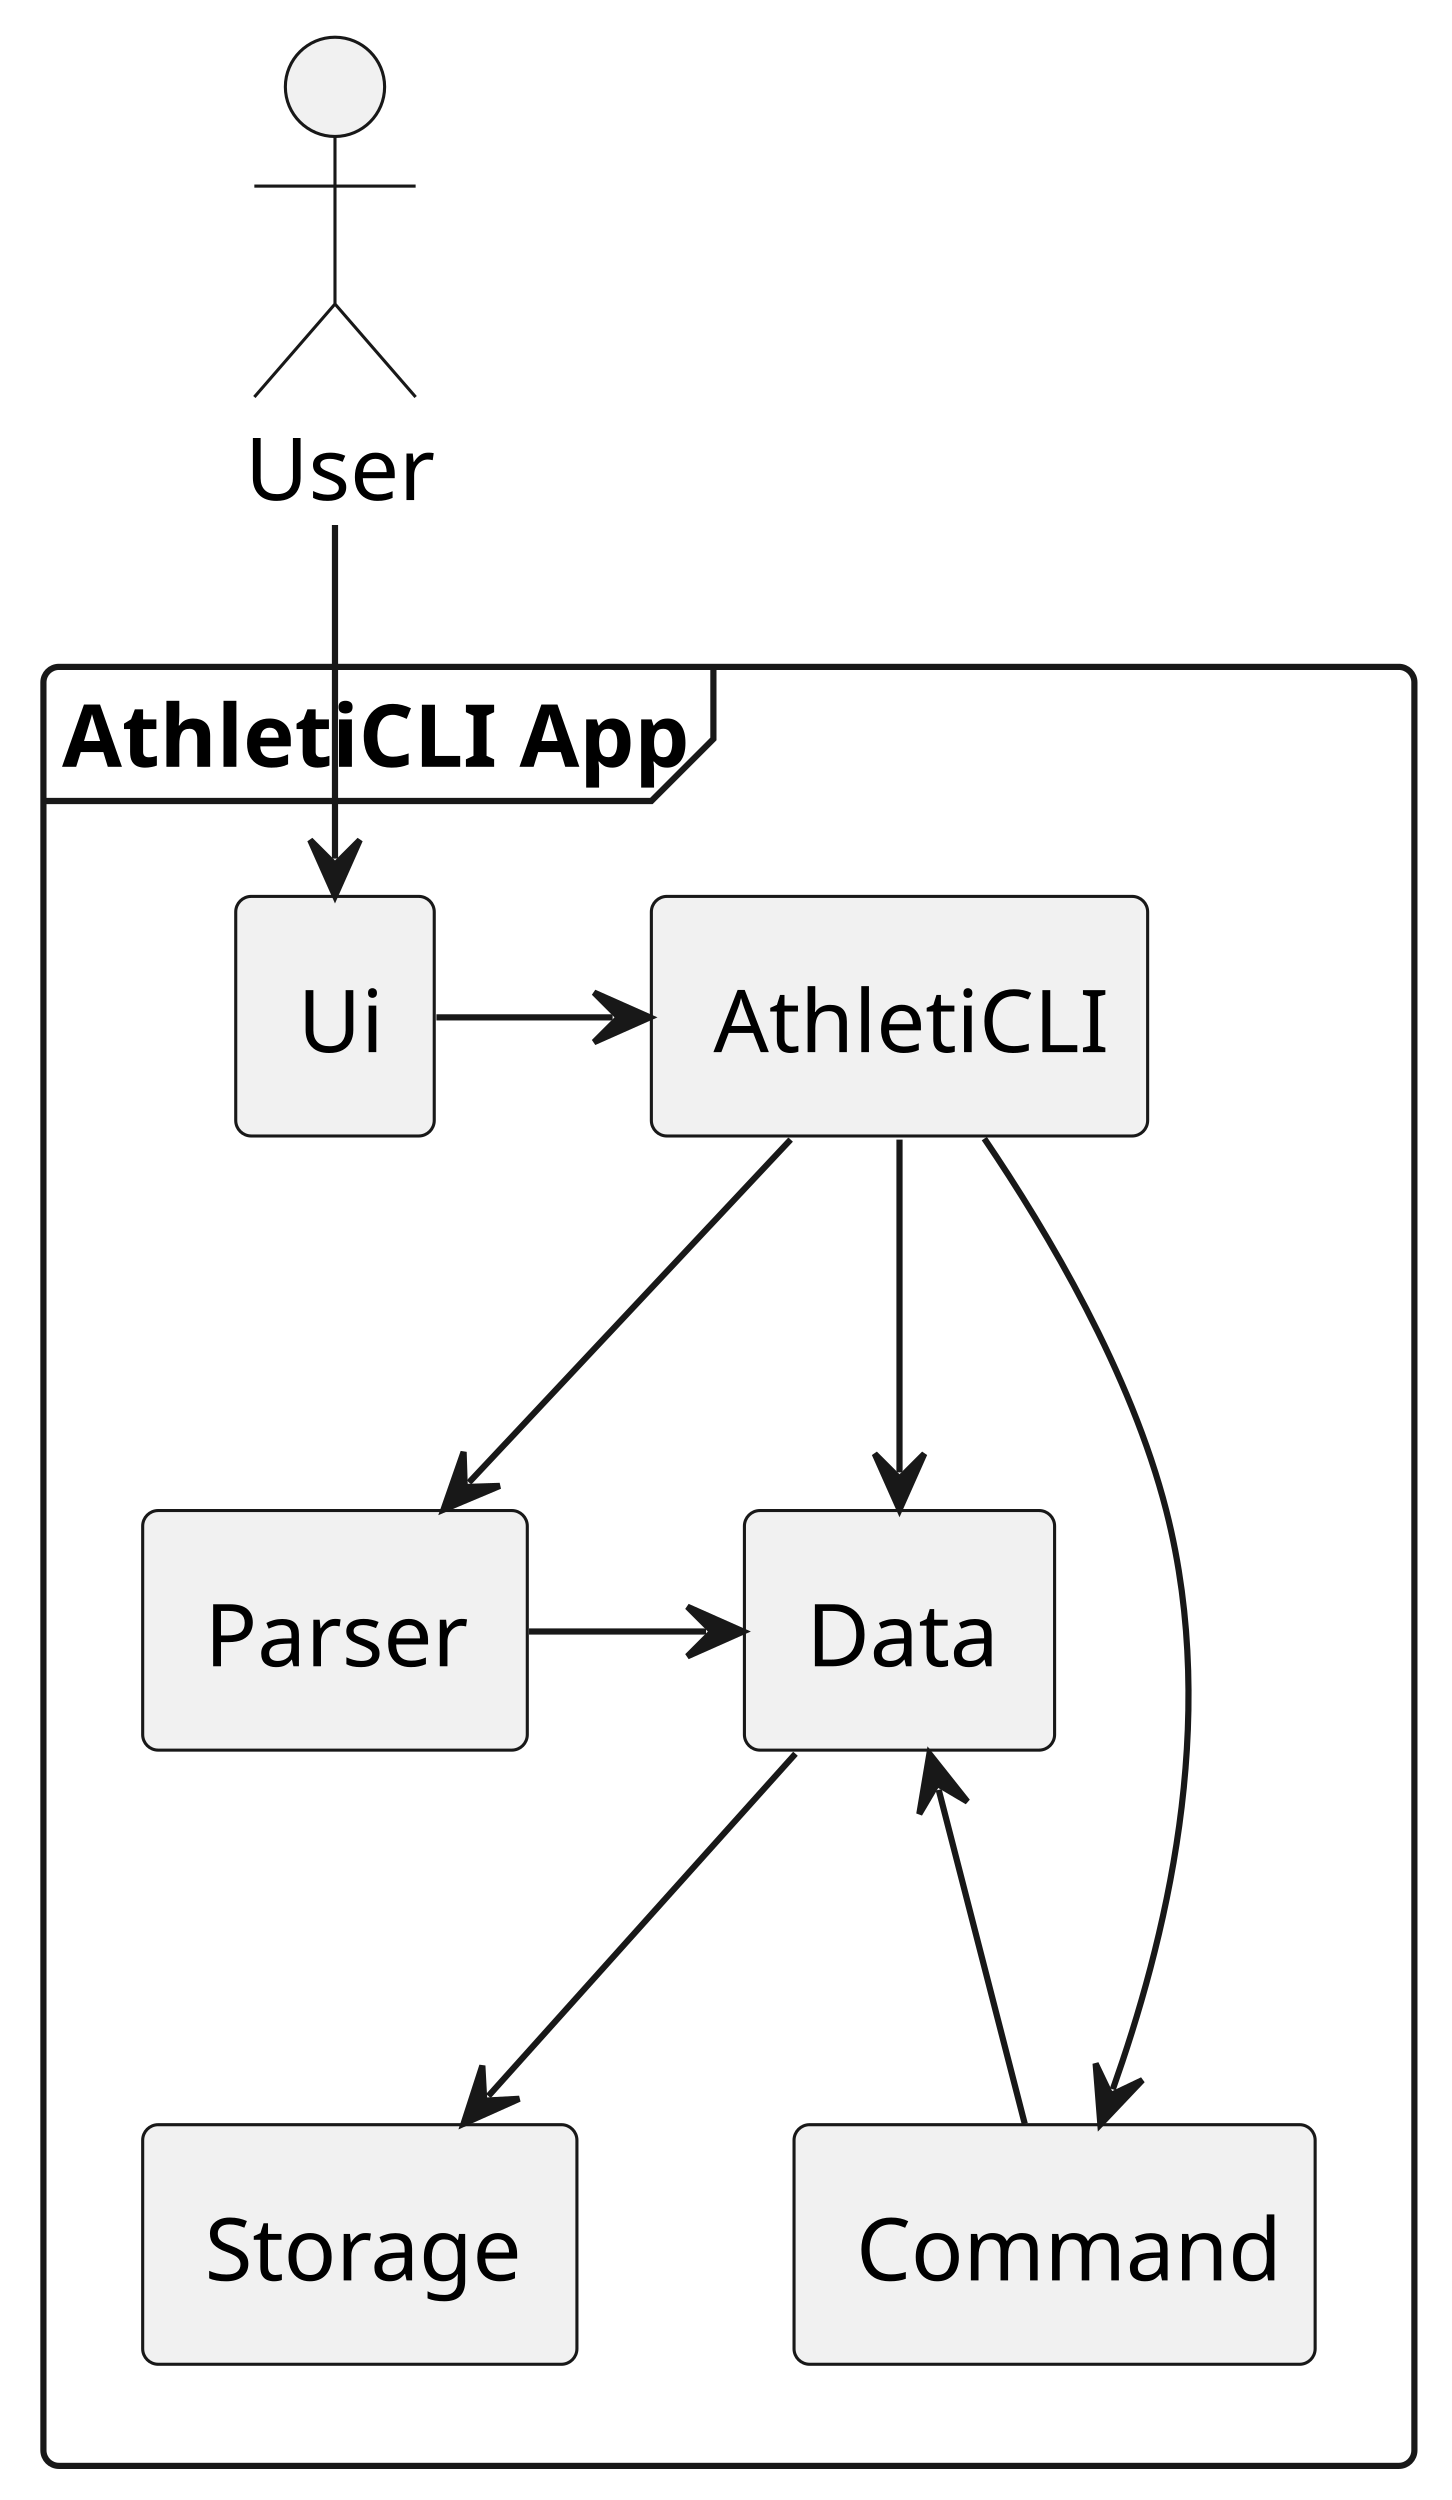
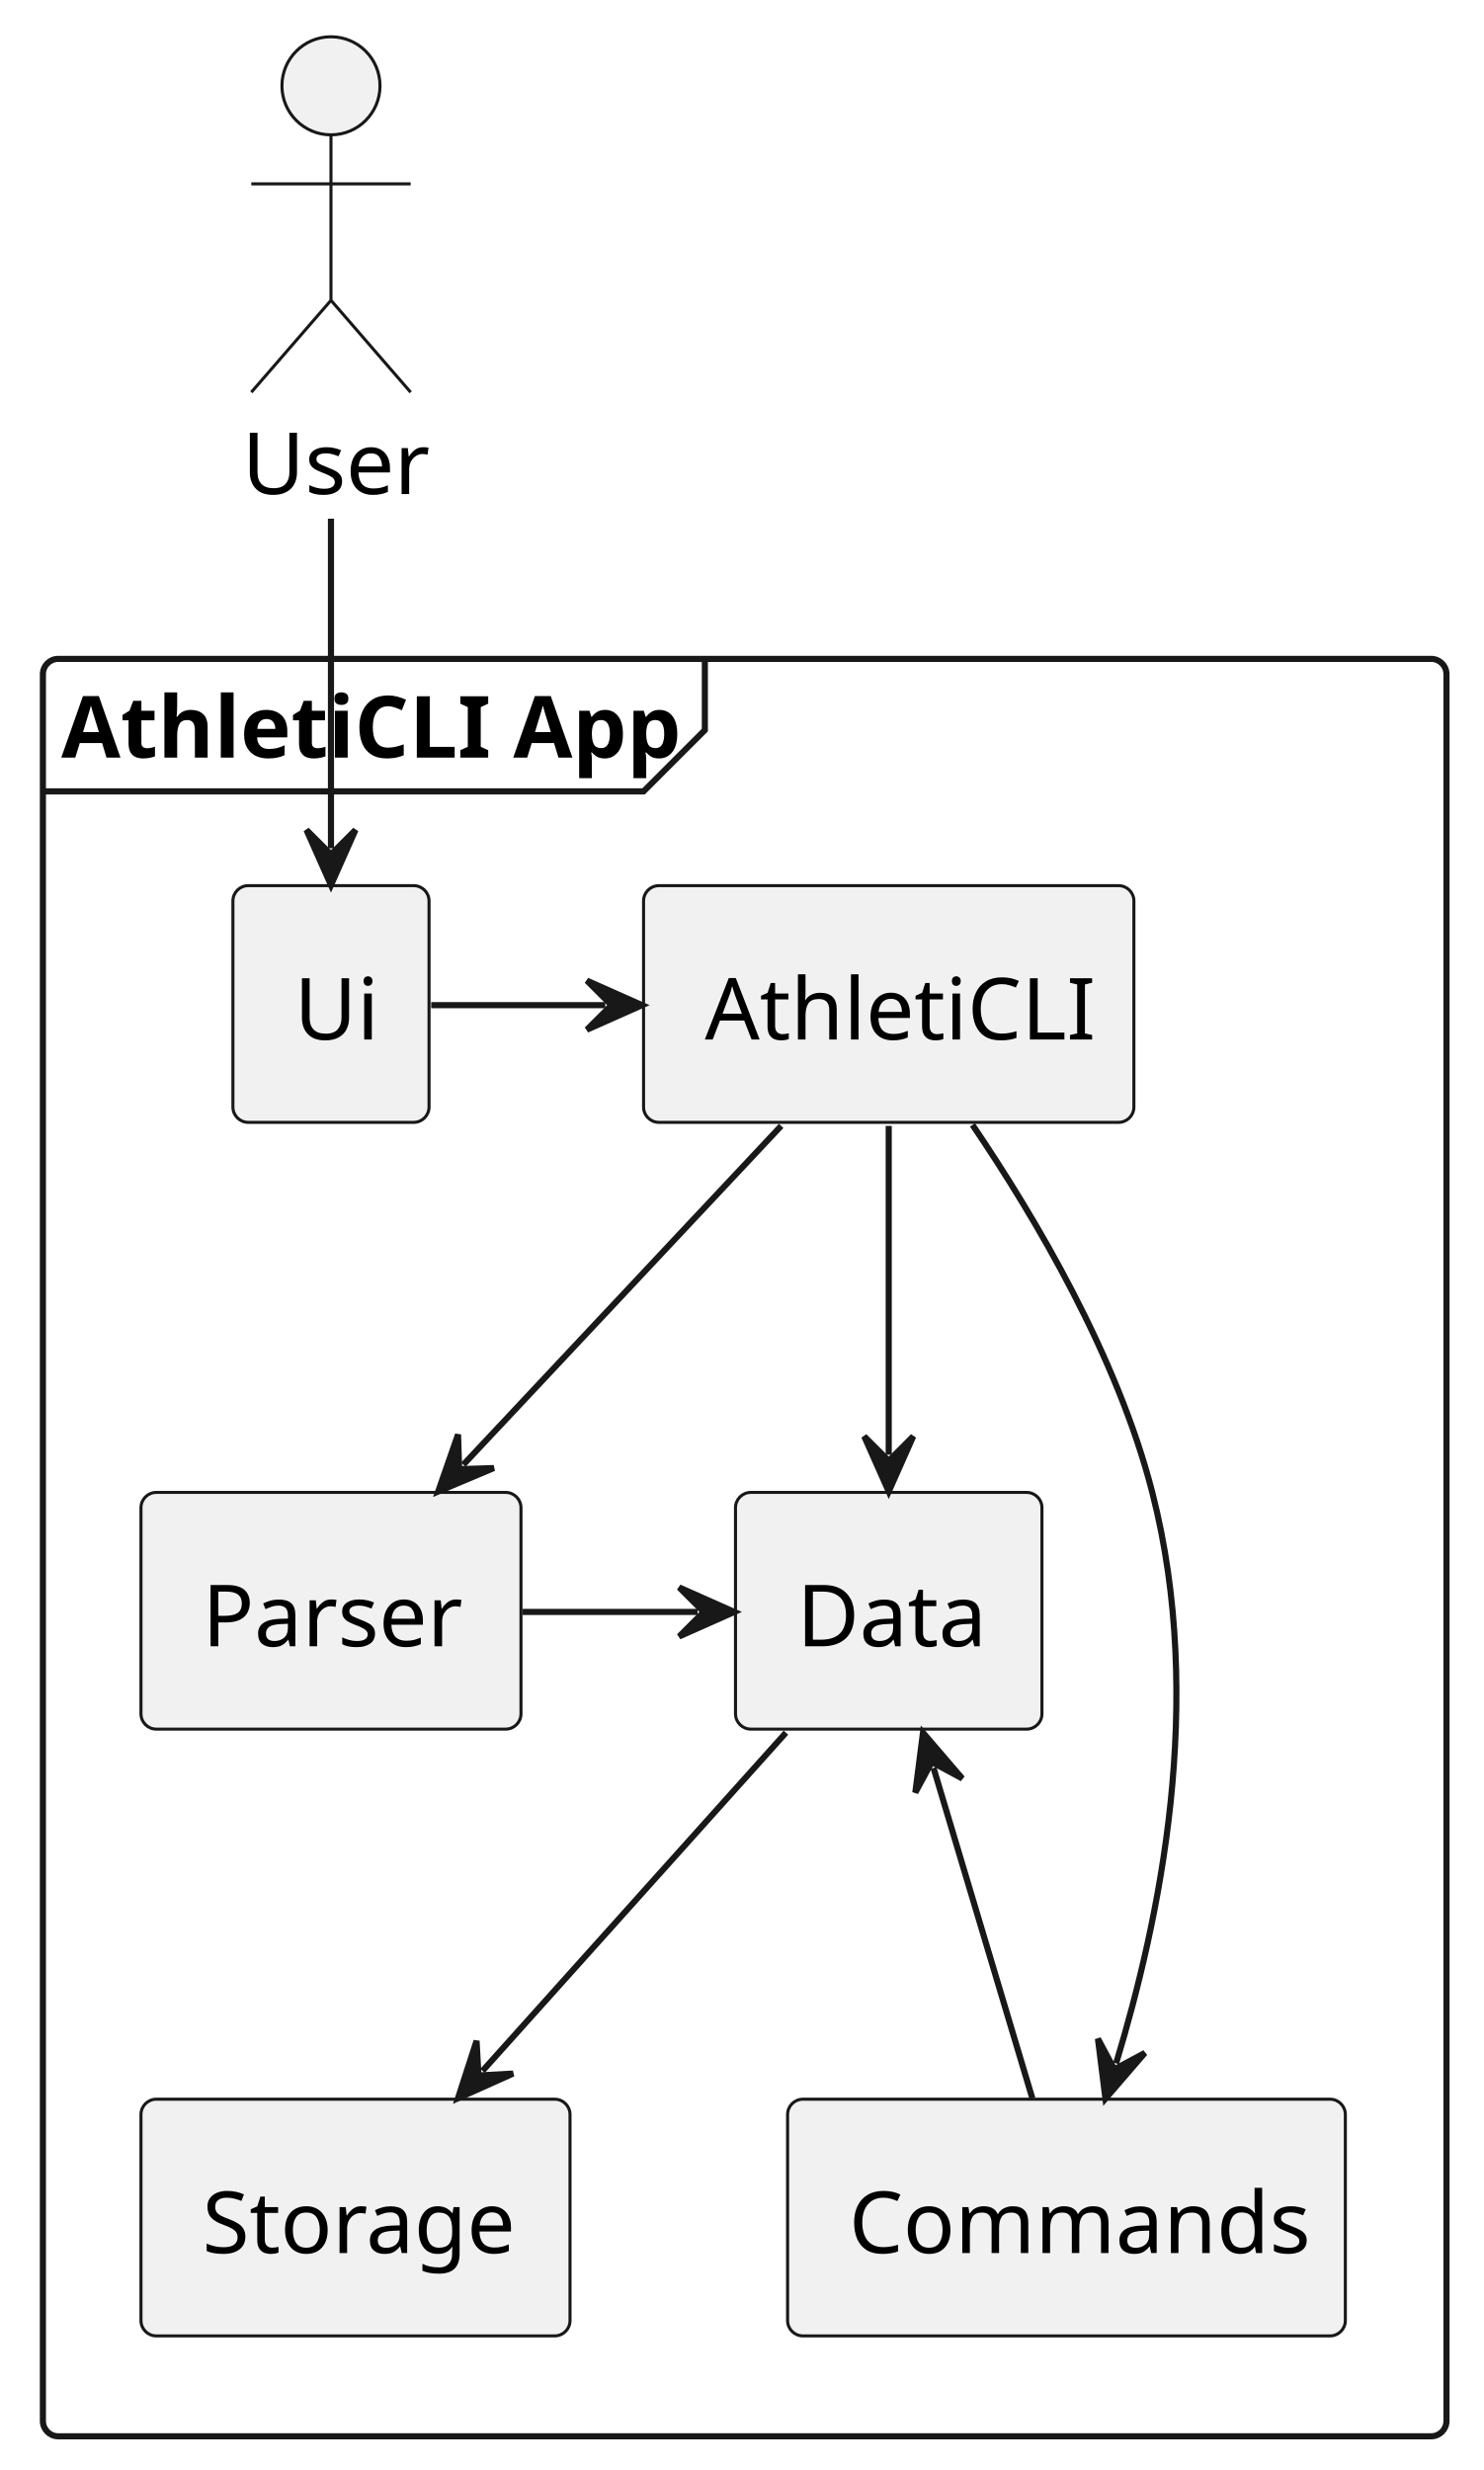
- <svg xmlns="http://www.w3.org/2000/svg" contentStyleType="text/css" height="403px" preserveAspectRatio="none" style="width:234px;height:403px;background:#FFFFFF;" version="1.1" viewBox="0 0 234 403" width="234px" zoomAndPan="magnify">
+ <svg xmlns="http://www.w3.org/2000/svg" contentStyleType="text/css" height="403px" preserveAspectRatio="none" style="width:242px;height:403px;background:#FFFFFF;" version="1.1" viewBox="0 0 242 403" width="242px" zoomAndPan="magnify">
  <defs />
  <g>
    <g id="cluster_AthletiCLI App">
-       <rect fill="none" height="290" rx="2.5" ry="2.5" style="stroke:#181818;stroke-width:1.0;" width="221" x="7" y="107.5" />
+       <rect fill="none" height="290" rx="2.5" ry="2.5" style="stroke:#181818;stroke-width:1.0;" width="229" x="7" y="107.5" />
      <path d="M115,107.5 L115,119.121 L105,129.121 L7,129.121 " fill="none" style="stroke:#181818;stroke-width:1.0;" />
      <text fill="#000000" font-family="sans-serif" font-size="14" font-weight="bold" lengthAdjust="spacing" textLength="98" x="10" y="123.607">AthletiCLI App</text>
    </g>
    <g id="elem_AthletiCLI">
      <rect fill="#F1F1F1" height="38.621" rx="2.5" ry="2.5" style="stroke:#181818;stroke-width:0.5;" width="80" x="105" y="144.5" />
      <text fill="#000000" font-family="sans-serif" font-size="14" lengthAdjust="spacing" textLength="60" x="115" y="169.607">AthletiCLI</text>
    </g>
    <g id="elem_Ui">
      <rect fill="#F1F1F1" height="38.621" rx="2.5" ry="2.5" style="stroke:#181818;stroke-width:0.5;" width="32" x="38" y="144.5" />
      <text fill="#000000" font-family="sans-serif" font-size="14" lengthAdjust="spacing" textLength="12" x="48" y="169.607">Ui</text>
    </g>
    <g id="elem_Parser">
      <rect fill="#F1F1F1" height="38.621" rx="2.5" ry="2.5" style="stroke:#181818;stroke-width:0.5;" width="62" x="23" y="243.5" />
      <text fill="#000000" font-family="sans-serif" font-size="14" lengthAdjust="spacing" textLength="42" x="33" y="268.607">Parser</text>
    </g>
    <g id="elem_Data">
      <rect fill="#F1F1F1" height="38.621" rx="2.5" ry="2.5" style="stroke:#181818;stroke-width:0.5;" width="50" x="120" y="243.5" />
      <text fill="#000000" font-family="sans-serif" font-size="14" lengthAdjust="spacing" textLength="30" x="130" y="268.607">Data</text>
    </g>
    <g id="elem_Storage">
      <rect fill="#F1F1F1" height="38.621" rx="2.5" ry="2.5" style="stroke:#181818;stroke-width:0.5;" width="70" x="23" y="342.5" />
      <text fill="#000000" font-family="sans-serif" font-size="14" lengthAdjust="spacing" textLength="50" x="33" y="367.607">Storage</text>
    </g>
-     <g id="elem_Command">
-       <rect fill="#F1F1F1" height="38.621" rx="2.5" ry="2.5" style="stroke:#181818;stroke-width:0.5;" width="84" x="128" y="342.5" />
-       <text fill="#000000" font-family="sans-serif" font-size="14" lengthAdjust="spacing" textLength="64" x="138" y="367.607">Command</text>
+     <g id="elem_Commands">
+       <rect fill="#F1F1F1" height="38.621" rx="2.5" ry="2.5" style="stroke:#181818;stroke-width:0.5;" width="91" x="128.5" y="342.5" />
+       <text fill="#000000" font-family="sans-serif" font-size="14" lengthAdjust="spacing" textLength="71" x="138.5" y="367.607">Commands</text>
    </g>
    <g id="elem_User">
      <ellipse cx="54" cy="14" fill="#F1F1F1" rx="8" ry="8" style="stroke:#181818;stroke-width:0.5;" />
      <path d="M54,22 L54,49 M41,30 L67,30 M54,49 L41,64 M54,49 L67,64 " fill="none" style="stroke:#181818;stroke-width:0.5;" />
      <text fill="#000000" font-family="sans-serif" font-size="14" lengthAdjust="spacing" textLength="29" x="39.5" y="80.607">User</text>
    </g>
    <g id="link_User_Ui">
      <path d="M54,84.63 C54,104.74 54,122.39 54,138.41 " fill="none" id="User-to-Ui" style="stroke:#181818;stroke-width:1.0;" />
      <polygon fill="#181818" points="54,144.41,58,135.41,54,139.41,50,135.41,54,144.41" style="stroke:#181818;stroke-width:1.0;" />
    </g>
    <g id="link_Ui_AthletiCLI">
      <path d="M70.35,164 C81.82,164 87.29,164 98.76,164 " fill="none" id="Ui-to-AthletiCLI" style="stroke:#181818;stroke-width:1.0;" />
      <polygon fill="#181818" points="104.76,164,95.76,160,99.76,164,95.76,168,104.76,164" style="stroke:#181818;stroke-width:1.0;" />
    </g>
    <g id="link_AthletiCLI_Parser">
      <path d="M127.45,183.7 C111.34,200.88 91.697,221.826 75.597,238.976 " fill="none" id="AthletiCLI-to-Parser" style="stroke:#181818;stroke-width:1.0;" />
      <polygon fill="#181818" points="71.49,243.35,80.566,239.526,74.912,239.705,74.734,234.051,71.49,243.35" style="stroke:#181818;stroke-width:1.0;" />
    </g>
-     <g id="link_AthletiCLI_Command">
-       <path d="M158.67,183.54 C169,198.77 182.34,221.37 188,243.5 C196.8,277.89 187.653,313.454 179.383,336.804 " fill="none" id="AthletiCLI-to-Command" style="stroke:#181818;stroke-width:1.0;" />
-       <polygon fill="#181818" points="177.38,342.46,184.155,335.312,179.049,337.747,176.614,332.641,177.38,342.46" style="stroke:#181818;stroke-width:1.0;" />
+     <g id="link_AthletiCLI_Commands">
+       <path d="M158.67,183.54 C169,198.77 182.34,221.37 188,243.5 C196.76,277.73 189.165,313.266 182.095,336.666 " fill="none" id="AthletiCLI-to-Commands" style="stroke:#181818;stroke-width:1.0;" />
+       <polygon fill="#181818" points="180.36,342.41,186.792,334.952,181.806,337.624,179.134,332.638,180.36,342.41" style="stroke:#181818;stroke-width:1.0;" />
    </g>
    <g id="link_AthletiCLI_Data">
      <path d="M145,183.7 C145,200.88 145,220.2 145,237.35 " fill="none" id="AthletiCLI-to-Data" style="stroke:#181818;stroke-width:1.0;" />
      <polygon fill="#181818" points="145,243.35,149,234.35,145,238.35,141,234.35,145,243.35" style="stroke:#181818;stroke-width:1.0;" />
    </g>
-     <g id="link_Data_Command">
-       <path d="M151.318,288.51 C155.748,305.69 160.77,325.2 165.19,342.35 " fill="none" id="Data-backto-Command" style="stroke:#181818;stroke-width:1.0;" />
-       <polygon fill="#181818" points="149.82,282.7,148.194,292.414,151.069,287.542,155.94,290.416,149.82,282.7" style="stroke:#181818;stroke-width:1.0;" />
+     <g id="link_Data_Commands">
+       <path d="M152.31,288.448 C157.45,305.628 163.3,325.2 168.43,342.35 " fill="none" id="Data-backto-Commands" style="stroke:#181818;stroke-width:1.0;" />
+       <polygon fill="#181818" points="150.59,282.7,149.338,292.469,152.023,287.49,157.002,290.176,150.59,282.7" style="stroke:#181818;stroke-width:1.0;" />
    </g>
    <g id="link_Parser_Data">
      <path d="M85.28,263 C96.79,263 102.3,263 113.81,263 " fill="none" id="Parser-to-Data" style="stroke:#181818;stroke-width:1.0;" />
      <polygon fill="#181818" points="119.81,263,110.81,259,114.81,263,110.81,267,119.81,263" style="stroke:#181818;stroke-width:1.0;" />
    </g>
    <g id="link_Data_Storage">
      <path d="M128.23,282.7 C112.82,299.88 94.117,320.734 78.727,337.884 " fill="none" id="Data-to-Storage" style="stroke:#181818;stroke-width:1.0;" />
      <polygon fill="#181818" points="74.72,342.35,83.708,338.323,78.059,338.629,77.754,332.98,74.72,342.35" style="stroke:#181818;stroke-width:1.0;" />
    </g>
  </g>
</svg>
